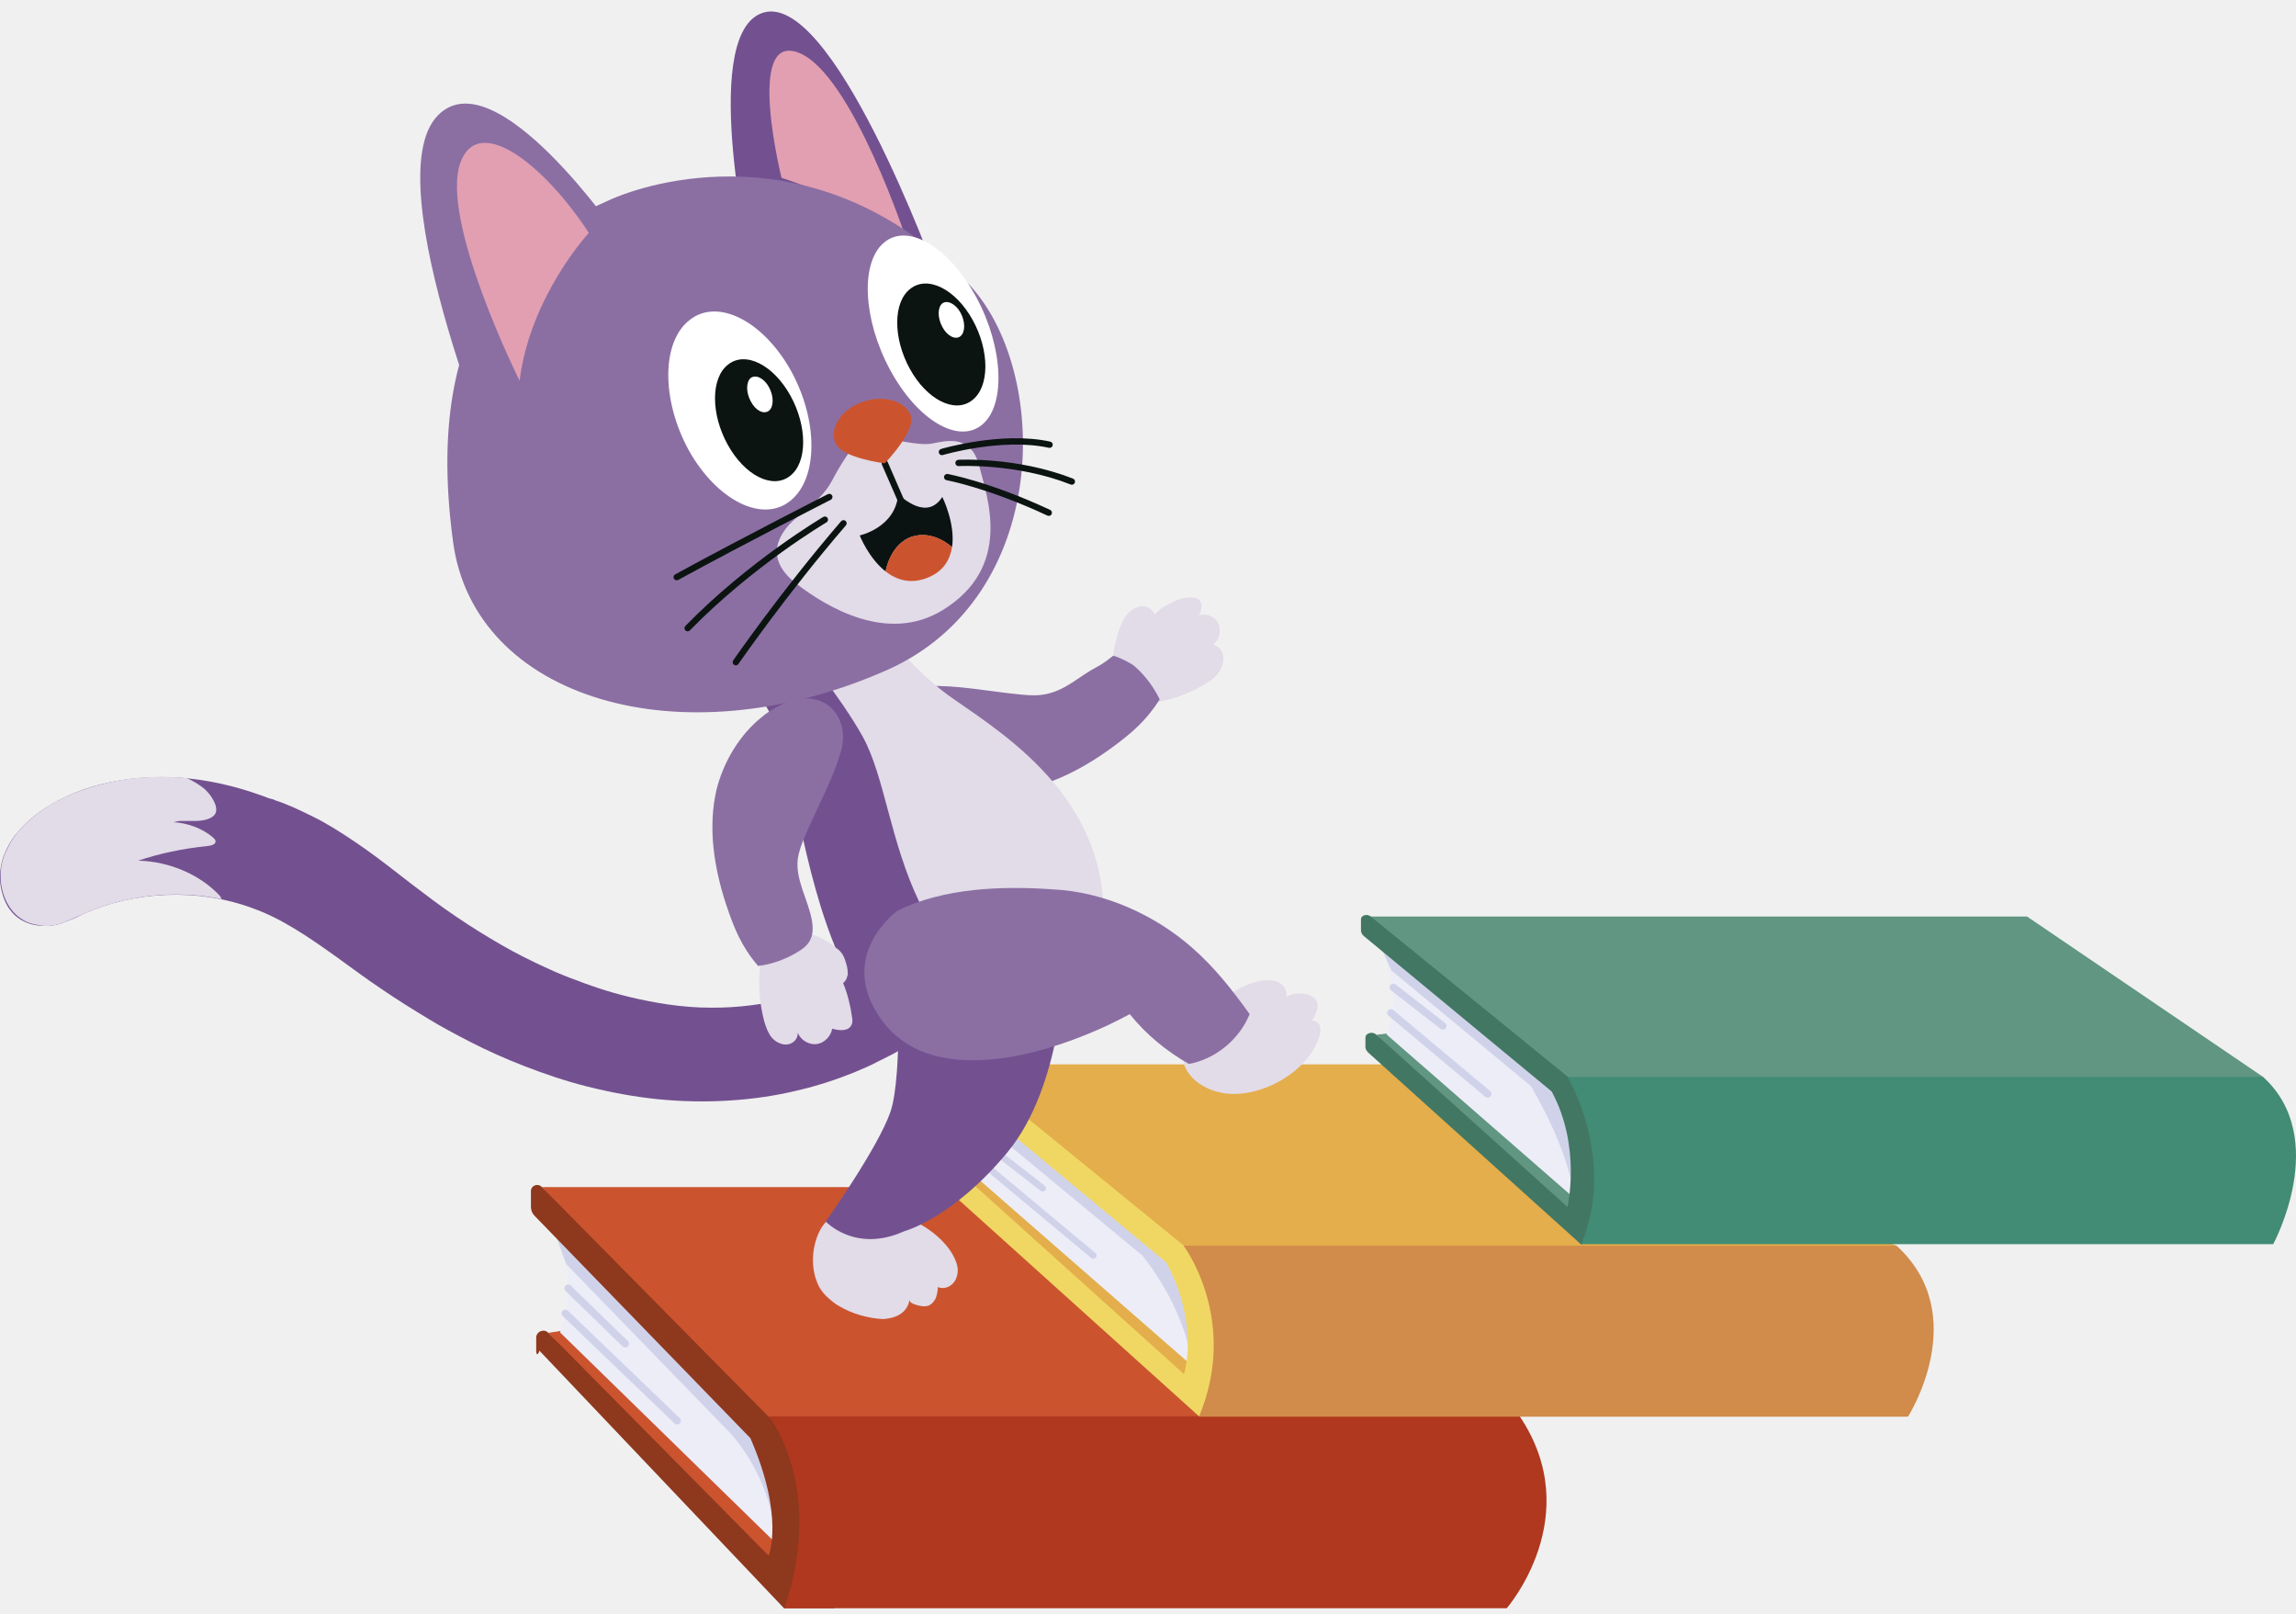
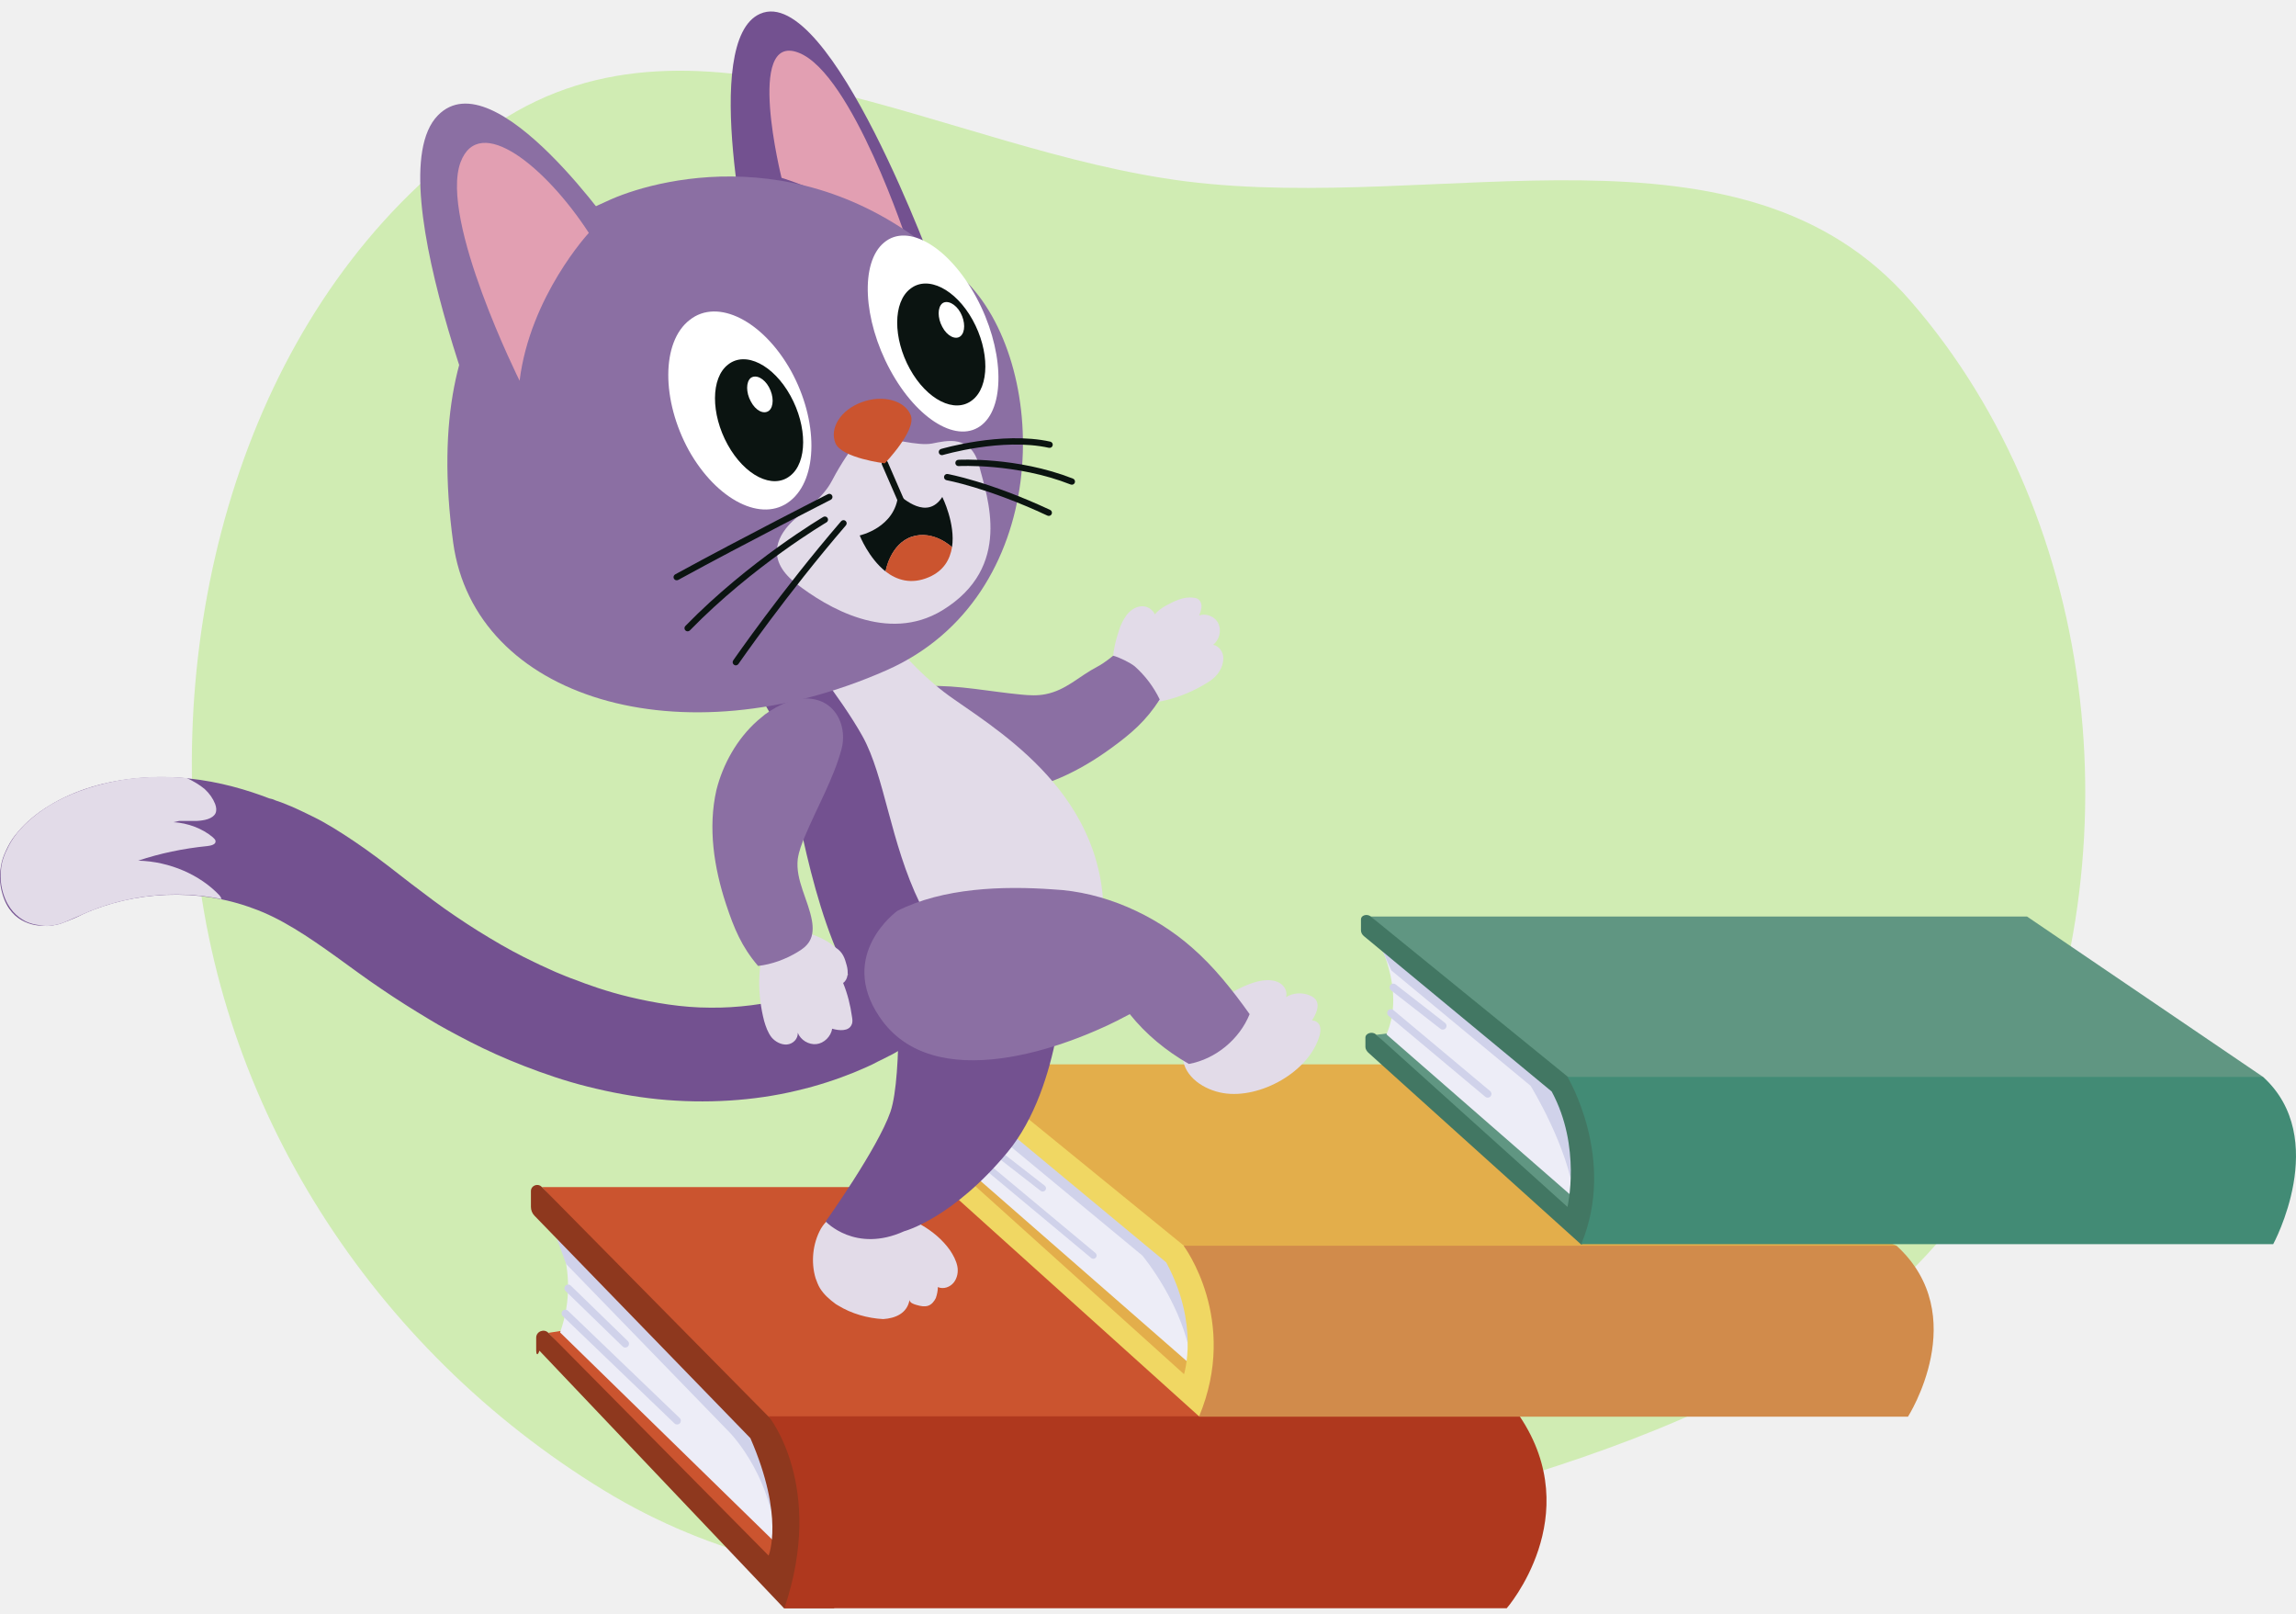
<svg xmlns="http://www.w3.org/2000/svg" width="400" height="281" viewBox="0 0 400 281" fill="none">
-   <path d="M95.53 232.152L135.315 226.015L156.124 258.534L136.725 277.368L95.53 232.152Z" fill="#CB542F" />
-   <path d="M95.601 211.907C95.601 211.907 101.596 220.725 97.576 232.082L136.231 269.82L154.924 259.239L95.601 211.907Z" fill="#EDEDF7" />
-   <path d="M98.634 220.16L126.567 248.94C126.567 248.94 134.186 255.994 135.314 268.833C135.314 268.833 146.177 256.911 133.903 242.451C121.559 228.061 95.601 211.907 95.601 211.907L98.634 220.16Z" fill="#D0D2EA" />
+   <path fill-rule="evenodd" clip-rule="evenodd" d="M86.697 21.407C121.931 -1.881 164.754 26.313 206.635 31.588C251.143 37.194 303.405 18.582 332.838 52.411C366.314 90.887 372.215 150.677 350.394 196.821C329.749 240.478 278.382 254.52 231.601 266.492C188.576 277.502 143.065 282.705 105.189 259.573C64.993 235.024 37.553 192.728 33.906 145.755C30.24 98.542 47.169 47.534 86.697 21.407Z" fill="#D0ECB3" />
+   <path d="M95.527 232.152L135.312 226.015L156.121 258.534L136.722 277.368L95.527 232.152Z" fill="#CB542F" />
+   <path d="M95.602 211.907C95.602 211.907 101.597 220.725 97.577 232.082L136.232 269.82L154.925 259.239L95.602 211.907Z" fill="#EDEDF7" />
+   <path d="M98.635 220.16L126.568 248.94C126.568 248.94 134.187 255.994 135.315 268.833C135.315 268.833 146.178 256.911 133.904 242.451C121.56 228.061 95.602 211.907 95.602 211.907L98.635 220.16Z" fill="#D0D2EA" />
  <path fill-rule="evenodd" clip-rule="evenodd" d="M98.022 228.314C98.272 228.054 98.685 228.045 98.945 228.295L118.414 246.988C118.674 247.238 118.682 247.651 118.432 247.911C118.183 248.171 117.769 248.18 117.509 247.93L98.04 229.237C97.781 228.987 97.772 228.574 98.022 228.314Z" fill="#D0D2EA" />
-   <path fill-rule="evenodd" clip-rule="evenodd" d="M98.519 223.938C98.77 223.679 99.183 223.673 99.442 223.925L109.388 233.588C109.646 233.84 109.652 234.253 109.401 234.512C109.15 234.77 108.737 234.776 108.478 234.525L98.532 224.861C98.273 224.61 98.267 224.196 98.519 223.938Z" fill="#D0D2EA" />
-   <path d="M94.402 206.758H203.033L264.684 246.683L251.634 257.828L134.045 250.21L94.402 206.758Z" fill="#CB542F" />
-   <path d="M136.655 280.189L93.978 235.256C93.626 236.314 93.414 235.82 93.414 235.256V232.999C93.414 231.87 94.825 231.376 95.53 232.152L133.904 270.949C133.904 270.949 136.725 264.248 130.729 250.492L93.132 211.766C92.709 211.343 92.497 210.779 92.497 210.214V207.463C92.497 206.476 93.696 206.053 94.331 206.687L133.833 246.683L145.331 256.629V280.119H136.655V280.189Z" fill="#8E381E" />
-   <path d="M133.904 246.683C133.904 246.683 143.85 258.816 136.655 280.119H262.497C262.497 280.119 276.464 264.106 264.754 246.683H133.904Z" fill="#AF381E" />
-   <path d="M168.539 205.488L207.547 200.621L227.933 226.297L206.348 242.662L168.539 205.488Z" fill="#E3AE4B" />
-   <path d="M168.539 189.476C168.539 189.476 174.464 196.459 170.514 205.418L208.464 238.571L226.804 226.862L168.539 189.476Z" fill="#EDEDF7" />
-   <path d="M171.572 195.965L199.012 218.679C199.012 218.679 206.489 227.567 207.617 237.725C207.617 237.725 218.339 224.957 206.207 213.6C194.074 202.243 168.539 189.476 168.539 189.476L171.572 195.965Z" fill="#D0D2EA" />
-   <path fill-rule="evenodd" clip-rule="evenodd" d="M170.989 202.44C171.192 202.196 171.555 202.163 171.799 202.366L190.844 218.238C191.088 218.441 191.121 218.803 190.918 219.047C190.715 219.291 190.352 219.324 190.108 219.121L171.063 203.249C170.819 203.046 170.786 202.684 170.989 202.44Z" fill="#D0D2EA" />
-   <path fill-rule="evenodd" clip-rule="evenodd" d="M171.4 198.999C171.595 198.748 171.956 198.703 172.207 198.897L182.012 206.516C182.262 206.71 182.308 207.071 182.113 207.322C181.918 207.573 181.557 207.618 181.306 207.423L171.501 199.805C171.251 199.61 171.205 199.249 171.4 198.999Z" fill="#D0D2EA" />
-   <path d="M167.41 185.385H261.862L330.427 216.986L321.75 233.069L206.348 219.737L167.41 185.385Z" fill="#E3AE4B" />
-   <path d="M208.887 246.683L166.987 208.945C166.634 208.662 166.493 208.239 166.493 207.816V206.052C166.493 205.135 167.833 204.783 168.609 205.418L206.277 239.347C206.277 239.347 209.028 230.741 203.173 219.878L166.281 189.264C165.858 188.911 165.646 188.488 165.646 188.065V185.949C165.646 185.173 166.775 184.82 167.481 185.384L206.277 216.986L217.564 225.945V242.31L208.887 246.683Z" fill="#F0D763" />
-   <path d="M206.207 216.986C206.207 216.986 215.941 229.895 208.887 246.754H332.402C332.402 246.754 343.688 229.119 330.426 216.986H206.207Z" fill="#D18B4B" />
-   <path d="M239.784 180.235L274.348 175.932L292.406 195.824L273.219 213.106L239.784 180.235Z" fill="#609682" />
-   <path d="M239.784 163.235C239.784 163.235 245.004 172.194 241.547 180.165L275.194 209.509L291.419 196.318L239.784 163.235Z" fill="#EDEDF7" />
-   <path d="M242.394 169.019L266.659 189.123C266.659 189.123 273.29 199.845 274.277 208.804C274.277 208.804 283.73 194.696 273.008 184.609C262.356 174.521 239.784 163.235 239.784 163.235L242.394 169.019Z" fill="#D0D2EA" />
-   <path fill-rule="evenodd" clip-rule="evenodd" d="M241.822 176.007C242.054 175.731 242.465 175.694 242.742 175.925L259.601 190.033C259.877 190.265 259.914 190.676 259.682 190.953C259.451 191.229 259.039 191.266 258.763 191.035L241.904 176.927C241.627 176.695 241.591 176.284 241.822 176.007Z" fill="#D0D2EA" />
-   <path fill-rule="evenodd" clip-rule="evenodd" d="M242.231 171.581C242.453 171.296 242.863 171.245 243.147 171.467L251.753 178.168C252.038 178.39 252.089 178.8 251.867 179.084C251.646 179.369 251.235 179.42 250.951 179.198L242.345 172.497C242.061 172.276 242.01 171.865 242.231 171.581Z" fill="#D0D2EA" />
-   <path d="M238.726 159.637H353.141L394.265 187.571L386.647 201.82L273.219 190.04L238.726 159.637Z" fill="#609682" />
-   <path d="M275.476 216.774L238.373 183.339C238.091 183.057 237.879 182.704 237.879 182.351V180.729C237.879 179.953 239.078 179.6 239.713 180.165L273.078 210.214C273.078 210.214 275.547 199.774 270.327 190.111L237.667 163.094C237.315 162.812 237.103 162.459 237.103 162.036V160.131C237.103 159.426 238.091 159.144 238.725 159.567L273.078 187.501L283.095 195.401V212.683L275.476 216.774Z" fill="#427763" />
+   <path fill-rule="evenodd" clip-rule="evenodd" d="M98.517 223.938C98.768 223.679 99.181 223.673 99.44 223.925L109.386 233.588C109.644 233.84 109.65 234.253 109.399 234.512C109.148 234.77 108.735 234.776 108.476 234.525L98.53 224.861C98.271 224.61 98.265 224.196 98.517 223.938Z" fill="#D0D2EA" />
+   <path d="M94.402 206.758H203.033L264.685 246.683L251.635 257.828L134.046 250.21L94.402 206.758Z" fill="#CB542F" />
+   <path d="M136.654 280.189L93.977 235.256C93.625 236.314 93.413 235.82 93.413 235.256V232.999C93.413 231.87 94.824 231.376 95.529 232.152L133.903 270.949C133.903 270.949 136.724 264.248 130.728 250.492L93.131 211.766C92.708 211.343 92.496 210.779 92.496 210.214V207.463C92.496 206.476 93.695 206.053 94.33 206.687L133.832 246.683L145.33 256.629V280.119H136.654V280.189Z" fill="#8E381E" />
+   <path d="M133.902 246.683C133.902 246.683 143.848 258.816 136.653 280.119H262.496C262.496 280.119 276.463 264.106 264.753 246.683H133.902Z" fill="#AF381E" />
+   <path d="M168.535 205.488L207.543 200.621L227.929 226.297L206.344 242.662L168.535 205.488Z" fill="#E3AE4B" />
+   <path d="M168.535 189.476C168.535 189.476 174.46 196.459 170.51 205.418L208.46 238.571L226.801 226.862L168.535 189.476Z" fill="#EDEDF7" />
+   <path d="M171.568 195.965L199.008 218.679C199.008 218.679 206.485 227.567 207.614 237.725C207.614 237.725 218.336 224.957 206.203 213.6C194.07 202.243 168.535 189.476 168.535 189.476L171.568 195.965Z" fill="#D0D2EA" />
+   <path fill-rule="evenodd" clip-rule="evenodd" d="M170.989 202.44C171.192 202.196 171.554 202.163 171.798 202.366L190.844 218.238C191.088 218.441 191.121 218.803 190.918 219.047C190.714 219.291 190.352 219.324 190.108 219.121L171.062 203.249C170.818 203.046 170.785 202.684 170.989 202.44Z" fill="#D0D2EA" />
+   <path fill-rule="evenodd" clip-rule="evenodd" d="M171.398 198.999C171.593 198.748 171.954 198.703 172.205 198.897L182.01 206.516C182.261 206.71 182.306 207.071 182.111 207.322C181.916 207.573 181.555 207.618 181.304 207.423L171.5 199.805C171.249 199.61 171.203 199.249 171.398 198.999Z" fill="#D0D2EA" />
+   <path d="M167.406 185.385H261.859L330.423 216.986L321.747 233.069L206.344 219.737L167.406 185.385Z" fill="#E3AE4B" />
+   <path d="M208.885 246.683L166.985 208.945C166.632 208.662 166.491 208.239 166.491 207.816V206.052C166.491 205.135 167.831 204.783 168.607 205.418L206.275 239.347C206.275 239.347 209.026 230.741 203.172 219.878L166.279 189.264C165.856 188.911 165.645 188.488 165.645 188.065V185.949C165.645 185.173 166.773 184.82 167.479 185.384L206.275 216.986L217.562 225.945V242.31L208.885 246.683Z" fill="#F0D763" />
+   <path d="M206.203 216.986C206.203 216.986 215.938 229.895 208.884 246.754H332.398C332.398 246.754 343.684 229.119 330.423 216.986H206.203Z" fill="#D18B4B" />
+   <path d="M239.781 180.235L274.346 175.932L292.404 195.824L273.217 213.106L239.781 180.235Z" fill="#609682" />
+   <path d="M239.781 163.235C239.781 163.235 245.001 172.194 241.545 180.165L275.192 209.509L291.416 196.318L239.781 163.235Z" fill="#EDEDF7" />
+   <path d="M242.391 169.019L266.657 189.123C266.657 189.123 273.287 199.845 274.275 208.804C274.275 208.804 283.727 194.696 273.005 184.609C262.354 174.521 239.781 163.235 239.781 163.235L242.391 169.019Z" fill="#D0D2EA" />
+   <path fill-rule="evenodd" clip-rule="evenodd" d="M241.82 176.007C242.052 175.731 242.463 175.694 242.74 175.925L259.599 190.033C259.875 190.265 259.912 190.676 259.68 190.953C259.449 191.229 259.037 191.266 258.761 191.035L241.902 176.927C241.625 176.695 241.589 176.284 241.82 176.007Z" fill="#D0D2EA" />
+   <path fill-rule="evenodd" clip-rule="evenodd" d="M242.232 171.581C242.453 171.296 242.863 171.245 243.148 171.467L251.754 178.168C252.038 178.39 252.089 178.8 251.868 179.084C251.646 179.369 251.236 179.42 250.951 179.198L242.346 172.497C242.061 172.276 242.01 171.865 242.232 171.581Z" fill="#D0D2EA" />
+   <path d="M238.723 159.637H353.138L394.262 187.571L386.644 201.82L273.216 190.04L238.723 159.637Z" fill="#609682" />
+   <path d="M275.475 216.774L238.371 183.339C238.089 183.057 237.877 182.704 237.877 182.351V180.729C237.877 179.953 239.077 179.6 239.712 180.165L273.077 210.214C273.077 210.214 275.546 199.774 270.326 190.111L237.666 163.094C237.313 162.812 237.102 162.459 237.102 162.036V160.131C237.102 159.426 238.089 159.144 238.724 159.567L273.077 187.501L283.093 195.401V212.683L275.475 216.774Z" fill="#427763" />
  <path d="M273.078 187.571C273.078 187.571 281.684 201.82 275.476 216.704H396.028C396.028 216.704 406.045 198.293 394.265 187.571H273.078Z" fill="#428B75" />
  <path d="M8.696 161.26C8.061 161.331 7.356 161.26 6.58 161.19C5.874 161.119 5.098 160.907 4.322 160.555C2.771 159.849 1.219 158.439 0.443 155.758C-0.122 153.924 -0.122 152.09 0.302 150.185C0.513 149.268 0.937 148.351 1.36 147.505C1.571 147.082 1.854 146.588 2.136 146.165C2.418 145.741 2.771 145.318 3.123 144.895C5.945 141.509 10.6 138.688 15.961 137.065C21.322 135.443 27.318 135.019 32.82 135.584C38.322 136.148 43.19 137.629 46.858 139.04C46.858 139.04 47.069 139.111 47.422 139.181C47.775 139.322 48.269 139.534 48.974 139.746C49.609 140.028 50.455 140.31 51.372 140.733C52.289 141.156 53.347 141.65 54.476 142.215C56.804 143.343 59.273 144.895 61.883 146.658C64.493 148.422 67.103 150.397 69.713 152.443C70.982 153.43 72.252 154.418 73.592 155.405C74.862 156.393 76.132 157.31 77.401 158.227C80.011 160.061 82.692 161.824 85.302 163.376C87.982 164.999 90.592 166.41 93.132 167.609C94.401 168.244 95.6 168.737 96.8 169.302C97.999 169.795 99.127 170.289 100.186 170.642C102.161 171.418 105.617 172.688 109.779 173.675C113.941 174.663 118.808 175.509 123.675 175.509C128.542 175.58 133.41 174.874 137.36 173.887C141.31 172.899 144.414 171.488 146.107 170.571C146.389 170.43 146.742 170.219 147.094 170.078C147.447 169.937 147.8 169.725 148.152 169.584C148.858 169.302 149.704 169.09 150.48 168.878C152.103 168.526 153.725 168.526 155.347 169.302C156.758 170.078 158.451 171.912 159.509 174.028C160.003 175.086 160.356 176.215 160.497 177.343C160.567 178.401 160.426 179.53 159.791 180.376C159.015 181.505 157.746 182.351 156.476 183.057C155.982 183.339 155.418 183.692 154.783 183.974C154.219 184.256 153.584 184.609 152.949 184.891C151.679 185.596 150.269 186.161 148.787 186.795C145.825 187.995 142.439 189.123 138.771 189.97C131.434 191.733 122.97 192.297 114.576 191.451C110.414 191.028 106.322 190.252 102.372 189.264C98.422 188.277 94.754 187.007 91.297 185.667C87.841 184.327 84.737 182.916 81.986 181.505C80.576 180.8 79.306 180.094 78.107 179.459C76.907 178.824 75.849 178.19 74.791 177.555C71.97 175.862 69.148 174.098 66.468 172.264C63.717 170.43 61.107 168.455 58.638 166.692C53.63 163.094 48.903 159.92 44.107 158.227C34.513 154.629 23.368 155.194 14.48 159.215C13.281 159.849 12.152 160.273 11.235 160.625C10.742 160.837 10.318 160.978 9.895 161.049C9.401 161.119 9.049 161.26 8.696 161.26Z" fill="#735190" />
-   <path d="M8.696 161.26C9.049 161.26 9.472 161.119 9.895 161.049C10.319 160.978 10.742 160.837 11.236 160.625C12.152 160.202 13.281 159.779 14.48 159.215C21.746 155.97 30.422 154.912 38.605 156.605C38.534 156.393 38.464 156.252 38.252 155.97C34.866 152.372 29.576 150.045 24.074 149.903C27.883 148.634 31.904 147.787 36.136 147.364C36.771 147.293 37.617 147.082 37.547 146.518C37.547 146.235 37.265 146.024 37.053 145.812C35.289 144.331 32.75 143.343 30.211 143.202C30.493 143.132 30.846 143.061 31.198 142.991C31.551 142.991 31.833 142.991 32.186 142.991C32.891 142.991 33.526 142.991 34.231 142.991C35.572 142.92 37.053 142.638 37.547 141.65C37.758 141.157 37.688 140.592 37.476 140.028C37.123 139.111 36.489 138.194 35.642 137.418C34.796 136.713 33.738 136.078 32.538 135.513C28.447 135.161 24.074 135.231 19.912 136.078C15.75 136.924 11.8 138.335 8.555 140.31C5.31 142.356 2.771 144.754 1.431 147.505C0.725 148.845 0.231 150.186 0.161 151.596C0.02 153.007 0.161 154.347 0.584 155.688C1.431 158.368 2.982 159.708 4.464 160.484C5.24 160.837 6.016 161.049 6.721 161.119C7.285 161.26 8.061 161.331 8.696 161.26Z" fill="#E2DBE8" />
-   <path d="M145.966 227.356C145.824 227.285 145.754 227.215 145.613 227.144C144.555 226.368 143.567 225.522 142.862 224.393C142.509 223.829 142.298 223.194 142.086 222.629C141.239 219.808 141.592 216.563 143.003 214.024C143.708 212.824 144.766 211.907 146.036 211.273C146.671 210.99 147.306 210.708 148.011 210.567C148.717 210.426 149.281 210.567 149.986 210.426C151.468 210.073 152.949 210.426 154.36 210.849C158.663 212.049 162.895 214.094 165.505 217.762C166.069 218.609 166.563 219.526 166.775 220.513C166.986 221.501 166.775 222.629 166.14 223.405C165.505 224.181 164.376 224.605 163.389 224.181C163.389 224.816 163.248 225.451 163.036 226.086C162.754 226.65 162.331 227.214 161.696 227.426C161.061 227.638 160.356 227.497 159.65 227.285C159.156 227.144 158.522 226.932 158.451 226.439C158.028 228.766 155.982 229.613 153.866 229.754C151.185 229.613 148.364 228.837 145.966 227.356Z" fill="#E2DBE8" />
-   <path d="M193.862 116.045C193.862 117.173 194.003 118.302 194.285 119.431C194.497 120.489 194.92 121.547 195.837 122.04C196.26 122.252 196.754 122.393 197.177 122.393C201.692 122.957 206.982 121.123 210.721 118.655C212.061 117.808 213.119 116.327 213.119 114.634C213.119 113.576 212.414 112.518 211.356 112.306C212.414 111.46 212.837 109.908 212.273 108.638C211.708 107.368 210.086 106.733 208.887 107.227C209.098 106.804 209.239 106.31 209.31 105.816C209.381 105.323 209.24 104.829 208.887 104.476C208.675 104.265 208.322 104.123 207.97 104.123C206.277 103.841 204.584 104.688 203.032 105.534C202.327 105.957 201.692 106.381 201.198 107.016C200.845 106.24 200.069 105.675 199.223 105.605C198.306 105.534 197.389 105.957 196.683 106.663C196.049 107.298 195.555 108.215 195.202 109.061C194.356 111.46 193.791 113.646 193.862 116.045Z" fill="#E2DBE8" />
+   <path d="M8.698 161.26C9.05 161.26 9.473 161.119 9.897 161.049C10.32 160.978 10.743 160.837 11.237 160.625C12.154 160.202 13.283 159.779 14.482 159.215C21.747 155.97 30.424 154.912 38.606 156.605C38.536 156.393 38.465 156.252 38.254 155.97C34.868 152.372 29.577 150.045 24.075 149.903C27.884 148.634 31.905 147.787 36.137 147.364C36.772 147.293 37.619 147.082 37.548 146.518C37.548 146.235 37.266 146.024 37.054 145.812C35.291 144.331 32.752 143.343 30.212 143.202C30.494 143.132 30.847 143.061 31.2 142.991C31.552 142.991 31.834 142.991 32.187 142.991C32.893 142.991 33.527 142.991 34.233 142.991C35.573 142.92 37.054 142.638 37.548 141.65C37.76 141.157 37.689 140.592 37.478 140.028C37.125 139.111 36.49 138.194 35.644 137.418C34.797 136.713 33.739 136.078 32.54 135.513C28.449 135.161 24.075 135.231 19.913 136.078C15.752 136.924 11.801 138.335 8.556 140.31C5.312 142.356 2.772 144.754 1.432 147.505C0.727 148.845 0.233 150.186 0.162 151.596C0.021 153.007 0.162 154.347 0.586 155.688C1.432 158.368 2.984 159.708 4.465 160.484C5.241 160.837 6.017 161.049 6.722 161.119C7.287 161.26 8.063 161.331 8.698 161.26Z" fill="#E2DBE8" />
+   <path d="M145.967 227.356C145.826 227.285 145.755 227.215 145.614 227.144C144.556 226.368 143.569 225.522 142.863 224.393C142.511 223.829 142.299 223.194 142.087 222.629C141.241 219.808 141.594 216.563 143.004 214.024C143.71 212.824 144.768 211.907 146.038 211.273C146.672 210.99 147.307 210.708 148.013 210.567C148.718 210.426 149.282 210.567 149.988 210.426C151.469 210.073 152.95 210.426 154.361 210.849C158.664 212.049 162.896 214.094 165.506 217.762C166.071 218.609 166.565 219.526 166.776 220.513C166.988 221.501 166.776 222.629 166.141 223.405C165.506 224.181 164.378 224.605 163.39 224.181C163.39 224.816 163.249 225.451 163.038 226.086C162.755 226.65 162.332 227.214 161.697 227.426C161.062 227.638 160.357 227.497 159.652 227.285C159.158 227.144 158.523 226.932 158.453 226.439C158.029 228.766 155.984 229.613 153.867 229.754C151.187 229.613 148.365 228.837 145.967 227.356Z" fill="#E2DBE8" />
+   <path d="M193.861 116.045C193.861 117.173 194.002 118.302 194.285 119.431C194.496 120.489 194.92 121.547 195.837 122.04C196.26 122.252 196.754 122.393 197.177 122.393C201.691 122.957 206.982 121.123 210.72 118.655C212.061 117.808 213.119 116.327 213.119 114.634C213.119 113.576 212.413 112.518 211.355 112.306C212.413 111.46 212.837 109.908 212.272 108.638C211.708 107.368 210.085 106.733 208.886 107.227C209.098 106.804 209.239 106.31 209.31 105.816C209.38 105.323 209.239 104.829 208.886 104.476C208.675 104.265 208.322 104.123 207.969 104.123C206.276 103.841 204.583 104.688 203.032 105.534C202.326 105.957 201.691 106.381 201.198 107.016C200.845 106.24 200.069 105.675 199.222 105.605C198.305 105.534 197.388 105.957 196.683 106.663C196.048 107.298 195.554 108.215 195.202 109.061C194.355 111.46 193.791 113.646 193.861 116.045Z" fill="#E2DBE8" />
  <path d="M161.273 134.949C160.779 134.667 160.356 134.385 159.862 134.032C157.393 132.269 154.995 129.659 154.712 126.485C154.36 122.534 157.816 119.713 161.625 119.501C166.845 119.29 172.629 120.489 177.92 120.982C179.331 121.124 180.741 121.194 182.152 120.912C185.75 120.207 187.936 117.808 191.181 116.115C192.31 115.551 193.932 114.211 193.932 114.211C194.849 114.422 196.895 115.41 197.671 116.045C199.505 117.667 200.986 119.642 202.044 121.829C199.646 125.568 197.107 127.754 193.509 130.364C188.077 134.314 181.799 137.418 175.098 137.982C170.302 138.406 165.364 137.489 161.273 134.949Z" fill="#8B6FA3" />
-   <path d="M156.335 166.692C156.335 166.692 157.323 187.219 155.136 193.638C152.949 199.987 143.85 212.754 143.85 212.754C143.85 212.754 148.999 218.327 157.534 214.447C157.534 214.447 165.928 212.26 175.522 200.692C185.115 189.123 185.468 168.385 185.468 168.385L156.335 166.692Z" fill="#735190" />
-   <path d="M126.497 113.575C126.497 113.575 134.256 121.899 136.372 129.588C138.488 137.277 141.169 159.144 148.928 171.841C156.687 184.538 171.712 184.256 182.928 179.741C194.144 175.227 191.675 152.866 181.658 144.401C171.712 135.936 158.239 124.862 153.019 117.596C147.799 110.331 144.978 106.804 144.978 106.804L126.497 113.575Z" fill="#735190" />
+   <path d="M156.333 166.692C156.333 166.692 157.321 187.219 155.134 193.638C152.947 199.987 143.848 212.754 143.848 212.754C143.848 212.754 148.997 218.327 157.532 214.447C157.532 214.447 165.926 212.26 175.52 200.692C185.113 189.123 185.466 168.385 185.466 168.385L156.333 166.692Z" fill="#735190" />
+   <path d="M126.496 113.575C126.496 113.575 134.255 121.899 136.372 129.588C138.488 137.277 141.168 159.144 148.928 171.841C156.687 184.538 171.712 184.256 182.928 179.741C194.143 175.227 191.675 152.866 181.658 144.401C171.712 135.936 158.239 124.862 153.019 117.596C147.799 110.331 144.977 106.804 144.977 106.804L126.496 113.575Z" fill="#735190" />
  <path d="M150.903 105.323C150.903 105.323 156.758 115.269 166.14 121.758C175.451 128.248 194.567 140.098 192.028 163.447C192.028 163.447 192.028 173.393 181.941 174.804C175.239 175.721 165.505 168.103 160.285 157.381C155.065 146.659 154.148 135.231 150.268 128.248C146.389 121.264 138.488 111.671 138.488 111.671L150.903 105.323Z" fill="#E2DBE8" />
-   <path fill-rule="evenodd" clip-rule="evenodd" d="M130.941 46.845C130.941 46.845 121.841 7.061 132.422 2.405C144.696 -3.026 163.107 47.903 163.107 47.903L130.941 46.845Z" fill="#735190" />
-   <path d="M139.123 9.177C148.505 12.775 158.169 42.472 158.169 42.472C147.306 34.219 136.16 30.974 136.16 30.974C136.16 30.974 129.812 5.58 139.123 9.177Z" fill="#E29FB2" />
-   <path fill-rule="evenodd" clip-rule="evenodd" d="M168.609 49.314C183.069 64.339 183.351 103.982 154.43 116.75C118.596 132.551 82.692 121.688 78.953 94.53C72.957 50.654 95.036 39.791 106.464 34.712C115.493 30.762 143.92 23.708 168.609 49.314Z" fill="#8B6FA3" />
+   <path fill-rule="evenodd" clip-rule="evenodd" d="M130.939 46.845C130.939 46.845 121.84 7.061 132.421 2.405C144.695 -3.026 163.105 47.903 163.105 47.903L130.939 46.845Z" fill="#735190" />
+   <path d="M139.123 9.177C148.504 12.775 158.168 42.472 158.168 42.472C147.305 34.219 136.16 30.974 136.16 30.974C136.16 30.974 129.811 5.58 139.123 9.177Z" fill="#E29FB2" />
+   <path fill-rule="evenodd" clip-rule="evenodd" d="M168.611 49.314C183.071 64.339 183.353 103.982 154.432 116.75C118.598 132.551 82.694 121.688 78.955 94.53C72.959 50.654 95.038 39.791 106.465 34.712C115.495 30.762 143.922 23.708 168.611 49.314Z" fill="#8B6FA3" />
  <path fill-rule="evenodd" clip-rule="evenodd" d="M88.264 85.924C88.264 85.924 65.057 31.609 76.273 20.111C86.289 9.812 107.874 41.343 107.874 41.343L88.264 85.924Z" fill="#8B6FA3" />
  <path d="M102.584 40.567C102.584 40.567 92.356 51.571 90.522 66.314C90.522 66.314 76.555 38.31 80.223 28.293C83.468 19.547 95.107 29.069 102.584 40.567Z" fill="#E29FB2" />
-   <path d="M148.434 78.094C148.434 78.094 146.671 80.422 144.978 83.667C143.285 86.912 140.181 88.816 138.065 90.791C135.949 92.837 132.916 97.069 138.629 101.584C144.061 105.816 154.642 112.094 164.165 106.31C176.509 98.762 171.995 86.63 170.584 81.127C169.173 75.625 164.941 76.754 162.401 77.248C159.862 77.742 155.277 76.26 152.949 76.331C150.551 76.472 148.434 78.094 148.434 78.094Z" fill="#E2DBE8" />
-   <path d="M170.091 51.783C165.364 43.036 158.169 38.733 154.008 42.26C149.846 45.717 150.339 55.663 155.066 64.41C159.792 73.156 166.987 77.459 171.149 73.932C175.24 70.476 174.817 60.53 170.091 51.783Z" fill="white" />
-   <path d="M169.455 55.733C166.493 50.372 161.626 47.903 158.592 50.302C155.559 52.629 155.559 58.907 158.522 64.269C161.484 69.629 166.352 72.098 169.385 69.7C172.418 67.372 172.418 61.094 169.455 55.733Z" fill="#0B1411" />
-   <path d="M167.339 54.464C168.186 56.016 168.186 57.849 167.339 58.555C166.493 59.26 165.012 58.555 164.165 56.932C163.319 55.381 163.319 53.547 164.165 52.841C165.012 52.206 166.493 52.912 167.339 54.464Z" fill="white" />
-   <path d="M137.783 64.551C132.916 55.874 125.016 51.853 120.148 55.733C115.211 59.542 115.211 69.7 120.007 78.447C124.875 87.123 132.775 91.144 137.642 87.264C142.58 83.385 142.58 73.227 137.783 64.551Z" fill="white" />
-   <path d="M137.713 68.924C134.75 63.563 129.883 61.094 126.85 63.493C123.817 65.82 123.817 72.098 126.779 77.459C129.742 82.82 134.609 85.289 137.642 82.891C140.675 80.563 140.675 74.285 137.713 68.924Z" fill="#0B1411" />
-   <path d="M133.974 67.443C134.821 68.995 134.821 70.829 133.974 71.534C133.057 72.239 131.646 71.534 130.8 69.912C129.953 68.36 129.953 66.526 130.8 65.82C131.717 65.185 133.128 65.891 133.974 67.443Z" fill="white" />
-   <path fill-rule="evenodd" clip-rule="evenodd" d="M144.236 86.068C144.507 85.931 144.838 86.039 144.975 86.31C145.113 86.581 145.004 86.912 144.733 87.05L144.484 86.559L144.236 86.068ZM144.236 86.068C144.236 86.068 144.236 86.068 144.484 86.559C144.733 87.05 144.734 87.05 144.733 87.05L144.733 87.05L144.568 87.134C144.46 87.189 144.299 87.271 144.089 87.377C143.67 87.591 143.059 87.903 142.286 88.299C140.742 89.09 138.556 90.213 135.991 91.544C130.861 94.207 124.216 97.696 118.155 101.009C117.888 101.154 117.554 101.056 117.408 100.79C117.263 100.523 117.361 100.189 117.627 100.043C123.699 96.725 130.351 93.231 135.484 90.568C138.051 89.236 140.239 88.111 141.785 87.319C142.558 86.923 143.17 86.611 143.59 86.397C143.799 86.29 143.961 86.208 144.07 86.153L144.236 86.068Z" fill="#0B1411" />
-   <path fill-rule="evenodd" clip-rule="evenodd" d="M143.43 90.035C143.692 89.881 144.029 89.969 144.183 90.23C144.337 90.492 144.249 90.83 143.988 90.984L143.709 90.509L143.43 90.035ZM143.43 90.035C143.43 90.035 143.43 90.035 143.709 90.509L143.988 90.984L143.986 90.985L143.979 90.989L143.952 91.004C143.929 91.019 143.893 91.04 143.845 91.069C143.75 91.126 143.608 91.212 143.423 91.325C143.053 91.552 142.512 91.889 141.827 92.329C140.457 93.21 138.515 94.502 136.227 96.149C131.649 99.444 125.698 104.15 120.19 109.798C119.978 110.016 119.629 110.02 119.412 109.808C119.194 109.596 119.19 109.247 119.402 109.03C124.969 103.321 130.974 98.574 135.584 95.256C137.89 93.597 139.849 92.293 141.232 91.403C141.924 90.959 142.472 90.617 142.848 90.387C143.036 90.272 143.18 90.184 143.279 90.125C143.328 90.096 143.365 90.073 143.391 90.058L143.419 90.041L143.43 90.035Z" fill="#0B1411" />
-   <path fill-rule="evenodd" clip-rule="evenodd" d="M147.312 90.727C147.543 90.925 147.569 91.273 147.37 91.503C142.161 97.557 137.479 103.595 134.097 108.121C132.407 110.383 131.043 112.267 130.101 113.585C129.63 114.244 129.265 114.761 129.018 115.113C128.895 115.289 128.801 115.424 128.738 115.515L128.666 115.618L128.643 115.651C128.643 115.651 128.643 115.652 128.19 115.339C127.737 115.027 127.737 115.027 127.737 115.027L127.762 114.991L127.834 114.887C127.898 114.795 127.993 114.659 128.117 114.481C128.366 114.127 128.733 113.607 129.206 112.945C130.151 111.622 131.52 109.732 133.216 107.462C136.606 102.924 141.306 96.864 146.536 90.785C146.734 90.555 147.082 90.529 147.312 90.727ZM127.877 115.792C127.627 115.62 127.565 115.277 127.737 115.027L128.19 115.339L128.643 115.651C128.47 115.901 128.127 115.965 127.877 115.792Z" fill="#0B1411" />
+   <path d="M148.432 78.094C148.432 78.094 146.669 80.422 144.976 83.667C143.283 86.912 140.179 88.816 138.063 90.791C135.947 92.837 132.913 97.069 138.627 101.584C144.059 105.816 154.639 112.094 164.162 106.31C176.507 98.762 171.992 86.63 170.581 81.127C169.171 75.625 164.938 76.754 162.399 77.248C159.859 77.742 155.274 76.26 152.947 76.331C150.548 76.472 148.432 78.094 148.432 78.094Z" fill="#E2DBE8" />
+   <path d="M170.088 51.783C165.362 43.036 158.167 38.733 154.005 42.26C149.843 45.717 150.337 55.663 155.063 64.41C159.789 73.156 166.984 77.459 171.146 73.932C175.237 70.476 174.814 60.53 170.088 51.783Z" fill="white" />
+   <path d="M169.452 55.733C166.489 50.372 161.622 47.903 158.588 50.302C155.555 52.629 155.555 58.907 158.518 64.269C161.481 69.629 166.348 72.098 169.381 69.7C172.414 67.372 172.414 61.094 169.452 55.733Z" fill="#0B1411" />
+   <path d="M167.336 54.464C168.183 56.016 168.183 57.849 167.336 58.555C166.49 59.26 165.009 58.555 164.162 56.932C163.316 55.381 163.316 53.547 164.162 52.841C165.009 52.206 166.49 52.912 167.336 54.464Z" fill="white" />
+   <path d="M137.782 64.551C132.915 55.874 125.014 51.853 120.147 55.733C115.209 59.542 115.209 69.7 120.006 78.447C124.873 87.123 132.773 91.144 137.641 87.264C142.578 83.385 142.578 73.227 137.782 64.551Z" fill="white" />
+   <path d="M137.709 68.924C134.747 63.563 129.879 61.094 126.846 63.493C123.813 65.82 123.813 72.098 126.776 77.459C129.738 82.82 134.606 85.289 137.639 82.891C140.672 80.563 140.672 74.285 137.709 68.924Z" fill="#0B1411" />
+   <path d="M133.973 67.443C134.82 68.995 134.82 70.829 133.973 71.534C133.056 72.239 131.645 71.534 130.799 69.912C129.952 68.36 129.952 66.526 130.799 65.82C131.716 65.185 133.127 65.891 133.973 67.443Z" fill="white" />
+   <path fill-rule="evenodd" clip-rule="evenodd" d="M144.235 86.068C144.506 85.931 144.837 86.039 144.974 86.31C145.112 86.581 145.003 86.912 144.732 87.05L144.484 86.559L144.235 86.068ZM144.235 86.068C144.235 86.068 144.235 86.068 144.484 86.559C144.732 87.05 144.733 87.05 144.732 87.05L144.732 87.05L144.567 87.134C144.459 87.189 144.298 87.271 144.088 87.377C143.669 87.591 143.058 87.903 142.285 88.299C140.741 89.09 138.555 90.213 135.99 91.544C130.86 94.207 124.215 97.696 118.154 101.009C117.887 101.154 117.553 101.056 117.407 100.79C117.262 100.523 117.36 100.189 117.626 100.043C123.698 96.725 130.35 93.231 135.483 90.568C138.05 89.236 140.238 88.111 141.784 87.319C142.557 86.923 143.169 86.611 143.589 86.397C143.798 86.29 143.96 86.208 144.069 86.153L144.235 86.068Z" fill="#0B1411" />
+   <path fill-rule="evenodd" clip-rule="evenodd" d="M143.43 90.035C143.692 89.881 144.029 89.969 144.183 90.23C144.337 90.492 144.25 90.83 143.988 90.984L143.709 90.509L143.43 90.035ZM143.43 90.035C143.43 90.035 143.43 90.035 143.709 90.509L143.988 90.984L143.986 90.985L143.98 90.989L143.953 91.004C143.929 91.019 143.893 91.04 143.845 91.069C143.75 91.126 143.608 91.212 143.424 91.325C143.054 91.552 142.513 91.889 141.828 92.329C140.458 93.21 138.515 94.502 136.227 96.149C131.649 99.444 125.698 104.15 120.19 109.798C119.978 110.016 119.63 110.02 119.412 109.808C119.195 109.596 119.19 109.247 119.402 109.03C124.969 103.321 130.974 98.574 135.584 95.256C137.89 93.597 139.849 92.293 141.233 91.403C141.924 90.959 142.472 90.617 142.848 90.387C143.036 90.272 143.181 90.184 143.279 90.125C143.328 90.096 143.366 90.073 143.391 90.058L143.42 90.041L143.43 90.035Z" fill="#0B1411" />
+   <path fill-rule="evenodd" clip-rule="evenodd" d="M147.313 90.727C147.543 90.925 147.57 91.273 147.371 91.503C142.162 97.557 137.48 103.595 134.098 108.121C132.408 110.383 131.044 112.267 130.102 113.585C129.631 114.244 129.266 114.761 129.019 115.113C128.896 115.289 128.802 115.424 128.739 115.515L128.667 115.618L128.644 115.651C128.644 115.651 128.644 115.652 128.191 115.339C127.738 115.027 127.738 115.027 127.738 115.027L127.763 114.991L127.835 114.887C127.899 114.795 127.994 114.659 128.118 114.481C128.367 114.127 128.734 113.607 129.207 112.945C130.152 111.622 131.521 109.732 133.217 107.462C136.607 102.924 141.306 96.864 146.537 90.785C146.735 90.555 147.083 90.529 147.313 90.727ZM127.878 115.792C127.628 115.62 127.565 115.277 127.738 115.027L128.191 115.339L128.644 115.651C128.471 115.901 128.128 115.965 127.878 115.792Z" fill="#0B1411" />
  <path fill-rule="evenodd" clip-rule="evenodd" d="M164.47 83.006C164.523 82.707 164.809 82.508 165.108 82.561L165.011 83.103C165.108 82.561 165.108 82.561 165.108 82.561L165.11 82.561L165.115 82.562L165.132 82.566C165.147 82.568 165.169 82.572 165.197 82.578C165.255 82.589 165.339 82.605 165.449 82.628C165.669 82.674 165.994 82.743 166.416 82.843C167.259 83.041 168.492 83.357 170.055 83.828C173.181 84.769 177.632 86.331 182.949 88.812C183.225 88.94 183.344 89.268 183.215 89.543C183.087 89.818 182.759 89.937 182.484 89.809C177.22 87.352 172.819 85.809 169.737 84.882C168.197 84.418 166.987 84.108 166.164 83.914C165.752 83.817 165.438 83.749 165.227 83.706C165.122 83.684 165.043 83.669 164.99 83.659C164.964 83.654 164.945 83.65 164.932 83.648L164.918 83.645L164.915 83.644C164.616 83.591 164.416 83.305 164.47 83.006Z" fill="#0B1411" />
-   <path fill-rule="evenodd" clip-rule="evenodd" d="M167.017 81.183L167.018 81.183L167.022 81.183L167.042 81.182C167.061 81.181 167.088 81.18 167.125 81.178C167.199 81.175 167.309 81.171 167.453 81.167C167.743 81.159 168.168 81.152 168.71 81.155C169.794 81.162 171.341 81.21 173.189 81.376C176.887 81.708 181.769 82.512 186.536 84.391C186.818 84.502 187.138 84.363 187.249 84.081C187.361 83.798 187.222 83.478 186.939 83.367C182.042 81.437 177.048 80.618 173.287 80.28C171.405 80.111 169.826 80.062 168.717 80.055C168.162 80.052 167.724 80.059 167.424 80.067C167.273 80.071 167.158 80.075 167.079 80.079C167.039 80.08 167.009 80.082 166.989 80.083L166.965 80.084L166.958 80.084L166.956 80.085C166.956 80.085 166.956 80.085 166.986 80.634L166.956 80.085C166.652 80.102 166.42 80.361 166.437 80.665C166.454 80.968 166.714 81.2 167.017 81.183Z" fill="#0B1411" />
-   <path fill-rule="evenodd" clip-rule="evenodd" d="M164.251 79.257L164.252 79.256L164.257 79.255L164.278 79.249C164.297 79.243 164.326 79.235 164.364 79.224C164.44 79.203 164.554 79.171 164.702 79.131C164.999 79.051 165.434 78.938 165.982 78.808C167.079 78.549 168.629 78.221 170.436 77.951C174.061 77.408 178.674 77.101 182.739 77.997C183.036 78.062 183.33 77.875 183.395 77.578C183.46 77.281 183.273 76.988 182.976 76.922C178.717 75.984 173.949 76.312 170.273 76.862C168.43 77.138 166.849 77.472 165.729 77.737C165.169 77.87 164.723 77.986 164.416 78.068C164.263 78.109 164.144 78.143 164.063 78.165C164.023 78.177 163.992 78.186 163.971 78.192L163.947 78.199L163.94 78.201L163.938 78.202C163.938 78.202 163.938 78.202 164.094 78.729L163.938 78.202C163.646 78.288 163.48 78.595 163.567 78.886C163.653 79.177 163.96 79.343 164.251 79.257Z" fill="#0B1411" />
-   <path d="M156.547 86.206C157.323 86.7 161.484 90.721 164.165 86.559C164.165 86.559 166.493 91.215 165.858 95.306C165.858 95.306 162.684 92.273 158.874 93.472C155.065 94.742 154.289 99.538 154.289 99.538C151.327 97.21 149.775 93.26 149.775 93.26C149.775 93.26 155.982 91.92 156.476 86.136C156.406 86.136 156.476 86.206 156.547 86.206Z" fill="#0A1311" />
-   <path d="M158.875 93.472C162.684 92.202 165.858 95.306 165.858 95.306C165.505 97.422 164.447 99.397 161.837 100.526C158.734 101.866 156.194 101.02 154.29 99.538C154.219 99.538 155.066 94.742 158.875 93.472Z" fill="#CB542F" />
-   <path fill-rule="evenodd" clip-rule="evenodd" d="M153.929 80.2C154.208 80.078 154.532 80.206 154.653 80.485L157.475 86.974C157.596 87.253 157.468 87.577 157.189 87.698C156.911 87.82 156.587 87.692 156.465 87.413L153.644 80.924C153.523 80.645 153.65 80.321 153.929 80.2Z" fill="#0B1411" />
-   <path d="M150.128 70.053C153.725 68.713 157.605 69.7 158.663 72.31C159.721 74.92 154.149 80.704 154.149 80.704C154.149 80.704 146.601 79.787 145.543 77.177C144.485 74.567 146.46 71.393 150.128 70.053Z" fill="#CB542F" />
-   <path fill-rule="evenodd" clip-rule="evenodd" d="M213.119 190.393C219.538 191.451 228.144 186.655 229.907 180.306C230.048 179.742 230.119 179.177 229.907 178.613C229.696 178.119 229.131 177.696 228.567 177.767C229.202 176.708 229.907 175.368 229.343 174.31C229.131 173.887 228.708 173.605 228.214 173.393C226.945 172.829 225.252 172.899 224.053 173.675C224.335 172.688 223.77 171.7 222.924 171.206C222.077 170.713 220.949 170.642 219.961 170.783C214.6 171.559 205.43 178.543 206.065 184.256C206.347 187.572 209.733 189.829 213.119 190.393Z" fill="#E2DBE8" />
-   <path d="M156.335 158.65C156.335 158.65 145.825 166.198 153.231 177.132C162.542 190.957 185.679 182.704 196.825 176.638C199.646 180.165 203.173 183.057 207.123 185.314C211.779 184.468 215.941 181.011 217.704 176.638C214.742 172.476 211.497 168.385 207.688 165.069C201.127 159.285 192.239 155.335 183.493 154.912C174.675 154.277 164.306 154.63 156.335 158.65Z" fill="#8B6FA3" />
-   <path d="M140.816 162.53C139.687 162.177 138.559 161.966 137.43 161.895C136.372 161.825 135.243 161.825 134.467 162.601C134.115 162.953 133.903 163.376 133.692 163.8C131.787 167.891 131.999 173.534 133.127 177.837C133.409 178.825 133.762 179.812 134.397 180.659C135.032 181.435 136.09 181.999 137.077 181.928C138.136 181.858 139.053 180.941 138.982 179.883C139.476 181.152 140.887 181.999 142.227 181.858C143.567 181.717 144.766 180.518 144.978 179.177C146.177 179.53 147.87 179.671 148.364 178.472C148.575 178.049 148.505 177.555 148.434 177.132C148.152 175.086 147.658 173.111 146.882 171.206C147.799 170.571 147.799 169.231 147.517 168.173C147.165 166.833 146.812 165.845 145.613 165.069C144.272 163.87 142.58 163.094 140.816 162.53Z" fill="#E2DBE8" />
+   <path fill-rule="evenodd" clip-rule="evenodd" d="M167.015 81.183L167.015 81.183L167.02 81.183L167.04 81.182C167.058 81.181 167.086 81.18 167.123 81.178C167.196 81.175 167.307 81.171 167.451 81.167C167.74 81.159 168.166 81.152 168.708 81.155C169.791 81.162 171.339 81.21 173.186 81.376C176.885 81.708 181.766 82.512 186.533 84.391C186.816 84.502 187.135 84.363 187.247 84.081C187.358 83.798 187.219 83.478 186.937 83.367C182.039 81.437 177.046 80.618 173.285 80.28C171.402 80.111 169.824 80.062 168.714 80.055C168.159 80.052 167.722 80.059 167.421 80.067C167.271 80.071 167.155 80.075 167.076 80.079C167.037 80.08 167.007 80.082 166.986 80.083L166.962 80.084L166.956 80.084L166.954 80.085C166.954 80.085 166.953 80.085 166.984 80.634L166.953 80.085C166.65 80.102 166.417 80.361 166.434 80.665C166.451 80.968 166.711 81.2 167.015 81.183Z" fill="#0B1411" />
+   <path fill-rule="evenodd" clip-rule="evenodd" d="M164.25 79.257L164.251 79.256L164.256 79.255L164.277 79.249C164.296 79.243 164.325 79.235 164.363 79.224C164.439 79.203 164.553 79.171 164.701 79.131C164.998 79.051 165.433 78.938 165.981 78.808C167.078 78.549 168.628 78.221 170.435 77.951C174.06 77.408 178.673 77.101 182.738 77.997C183.035 78.062 183.329 77.875 183.394 77.578C183.459 77.281 183.272 76.988 182.975 76.922C178.716 75.984 173.948 76.312 170.272 76.862C168.429 77.138 166.848 77.472 165.728 77.737C165.168 77.87 164.722 77.986 164.415 78.068C164.262 78.109 164.143 78.143 164.062 78.165C164.022 78.177 163.991 78.186 163.97 78.192L163.946 78.199L163.939 78.201L163.937 78.202C163.937 78.202 163.937 78.202 164.093 78.729L163.937 78.202C163.645 78.288 163.479 78.595 163.566 78.886C163.653 79.177 163.959 79.343 164.25 79.257Z" fill="#0B1411" />
+   <path d="M156.545 86.206C157.321 86.7 161.483 90.721 164.163 86.559C164.163 86.559 166.491 91.215 165.856 95.306C165.856 95.306 162.682 92.273 158.873 93.472C155.064 94.742 154.288 99.538 154.288 99.538C151.325 97.21 149.773 93.26 149.773 93.26C149.773 93.26 155.981 91.92 156.475 86.136C156.404 86.136 156.475 86.206 156.545 86.206Z" fill="#0A1311" />
+   <path d="M158.874 93.472C162.683 92.202 165.858 95.306 165.858 95.306C165.505 97.422 164.447 99.397 161.837 100.526C158.733 101.866 156.194 101.02 154.289 99.538C154.219 99.538 155.065 94.742 158.874 93.472Z" fill="#CB542F" />
+   <path fill-rule="evenodd" clip-rule="evenodd" d="M153.929 80.2C154.207 80.078 154.531 80.206 154.653 80.485L157.474 86.974C157.595 87.253 157.468 87.577 157.189 87.698C156.91 87.82 156.586 87.692 156.465 87.413L153.643 80.924C153.522 80.645 153.65 80.321 153.929 80.2Z" fill="#0B1411" />
+   <path d="M150.127 70.053C153.725 68.713 157.604 69.7 158.663 72.31C159.721 74.92 154.148 80.704 154.148 80.704C154.148 80.704 146.6 79.787 145.542 77.177C144.484 74.567 146.459 71.393 150.127 70.053Z" fill="#CB542F" />
+   <path fill-rule="evenodd" clip-rule="evenodd" d="M213.12 190.393C219.539 191.451 228.145 186.655 229.909 180.306C230.05 179.742 230.12 179.177 229.909 178.613C229.697 178.119 229.133 177.696 228.569 177.767C229.203 176.708 229.909 175.368 229.344 174.31C229.133 173.887 228.71 173.605 228.216 173.393C226.946 172.829 225.253 172.899 224.054 173.675C224.336 172.688 223.772 171.7 222.925 171.206C222.079 170.713 220.95 170.642 219.963 170.783C214.602 171.559 205.432 178.543 206.066 184.256C206.349 187.572 209.735 189.829 213.12 190.393Z" fill="#E2DBE8" />
+   <path d="M156.337 158.65C156.337 158.65 145.826 166.198 153.233 177.132C162.544 190.957 185.681 182.704 196.826 176.638C199.648 180.165 203.175 183.057 207.125 185.314C211.781 184.468 215.943 181.011 217.706 176.638C214.743 172.476 211.499 168.385 207.69 165.069C201.129 159.285 192.241 155.335 183.495 154.912C174.677 154.277 164.308 154.63 156.337 158.65Z" fill="#8B6FA3" />
+   <path d="M140.818 162.53C139.689 162.177 138.56 161.966 137.432 161.895C136.374 161.825 135.245 161.825 134.469 162.601C134.116 162.953 133.905 163.376 133.693 163.8C131.788 167.891 132 173.534 133.129 177.837C133.411 178.825 133.764 179.812 134.398 180.659C135.033 181.435 136.091 181.999 137.079 181.928C138.137 181.858 139.054 180.941 138.983 179.883C139.477 181.152 140.888 181.999 142.228 181.858C143.569 181.717 144.768 180.518 144.979 179.177C146.178 179.53 147.871 179.671 148.365 178.472C148.577 178.049 148.506 177.555 148.436 177.132C148.154 175.086 147.66 173.111 146.884 171.206C147.801 170.571 147.801 169.231 147.519 168.173C147.166 166.833 146.813 165.845 145.614 165.069C144.274 163.87 142.581 163.094 140.818 162.53Z" fill="#E2DBE8" />
  <path d="M131.999 125.497C132.422 125.144 132.845 124.791 133.269 124.439C135.737 122.675 138.912 121.123 142.015 121.829C145.895 122.675 147.588 126.837 146.6 130.505C145.26 135.513 142.298 140.733 140.252 145.6C139.688 146.941 139.194 148.21 138.982 149.621C138.559 153.289 140.816 156.746 141.451 160.343C141.663 161.542 141.663 162.883 141.028 163.941C140.534 164.787 139.758 165.351 138.912 165.845C136.796 167.115 134.468 167.961 132.069 168.244C129.177 164.858 127.908 161.754 126.497 157.522C124.381 151.103 123.322 144.19 124.804 137.629C125.932 133.115 128.401 128.671 131.999 125.497Z" fill="#8B6FA3" />
</svg>
